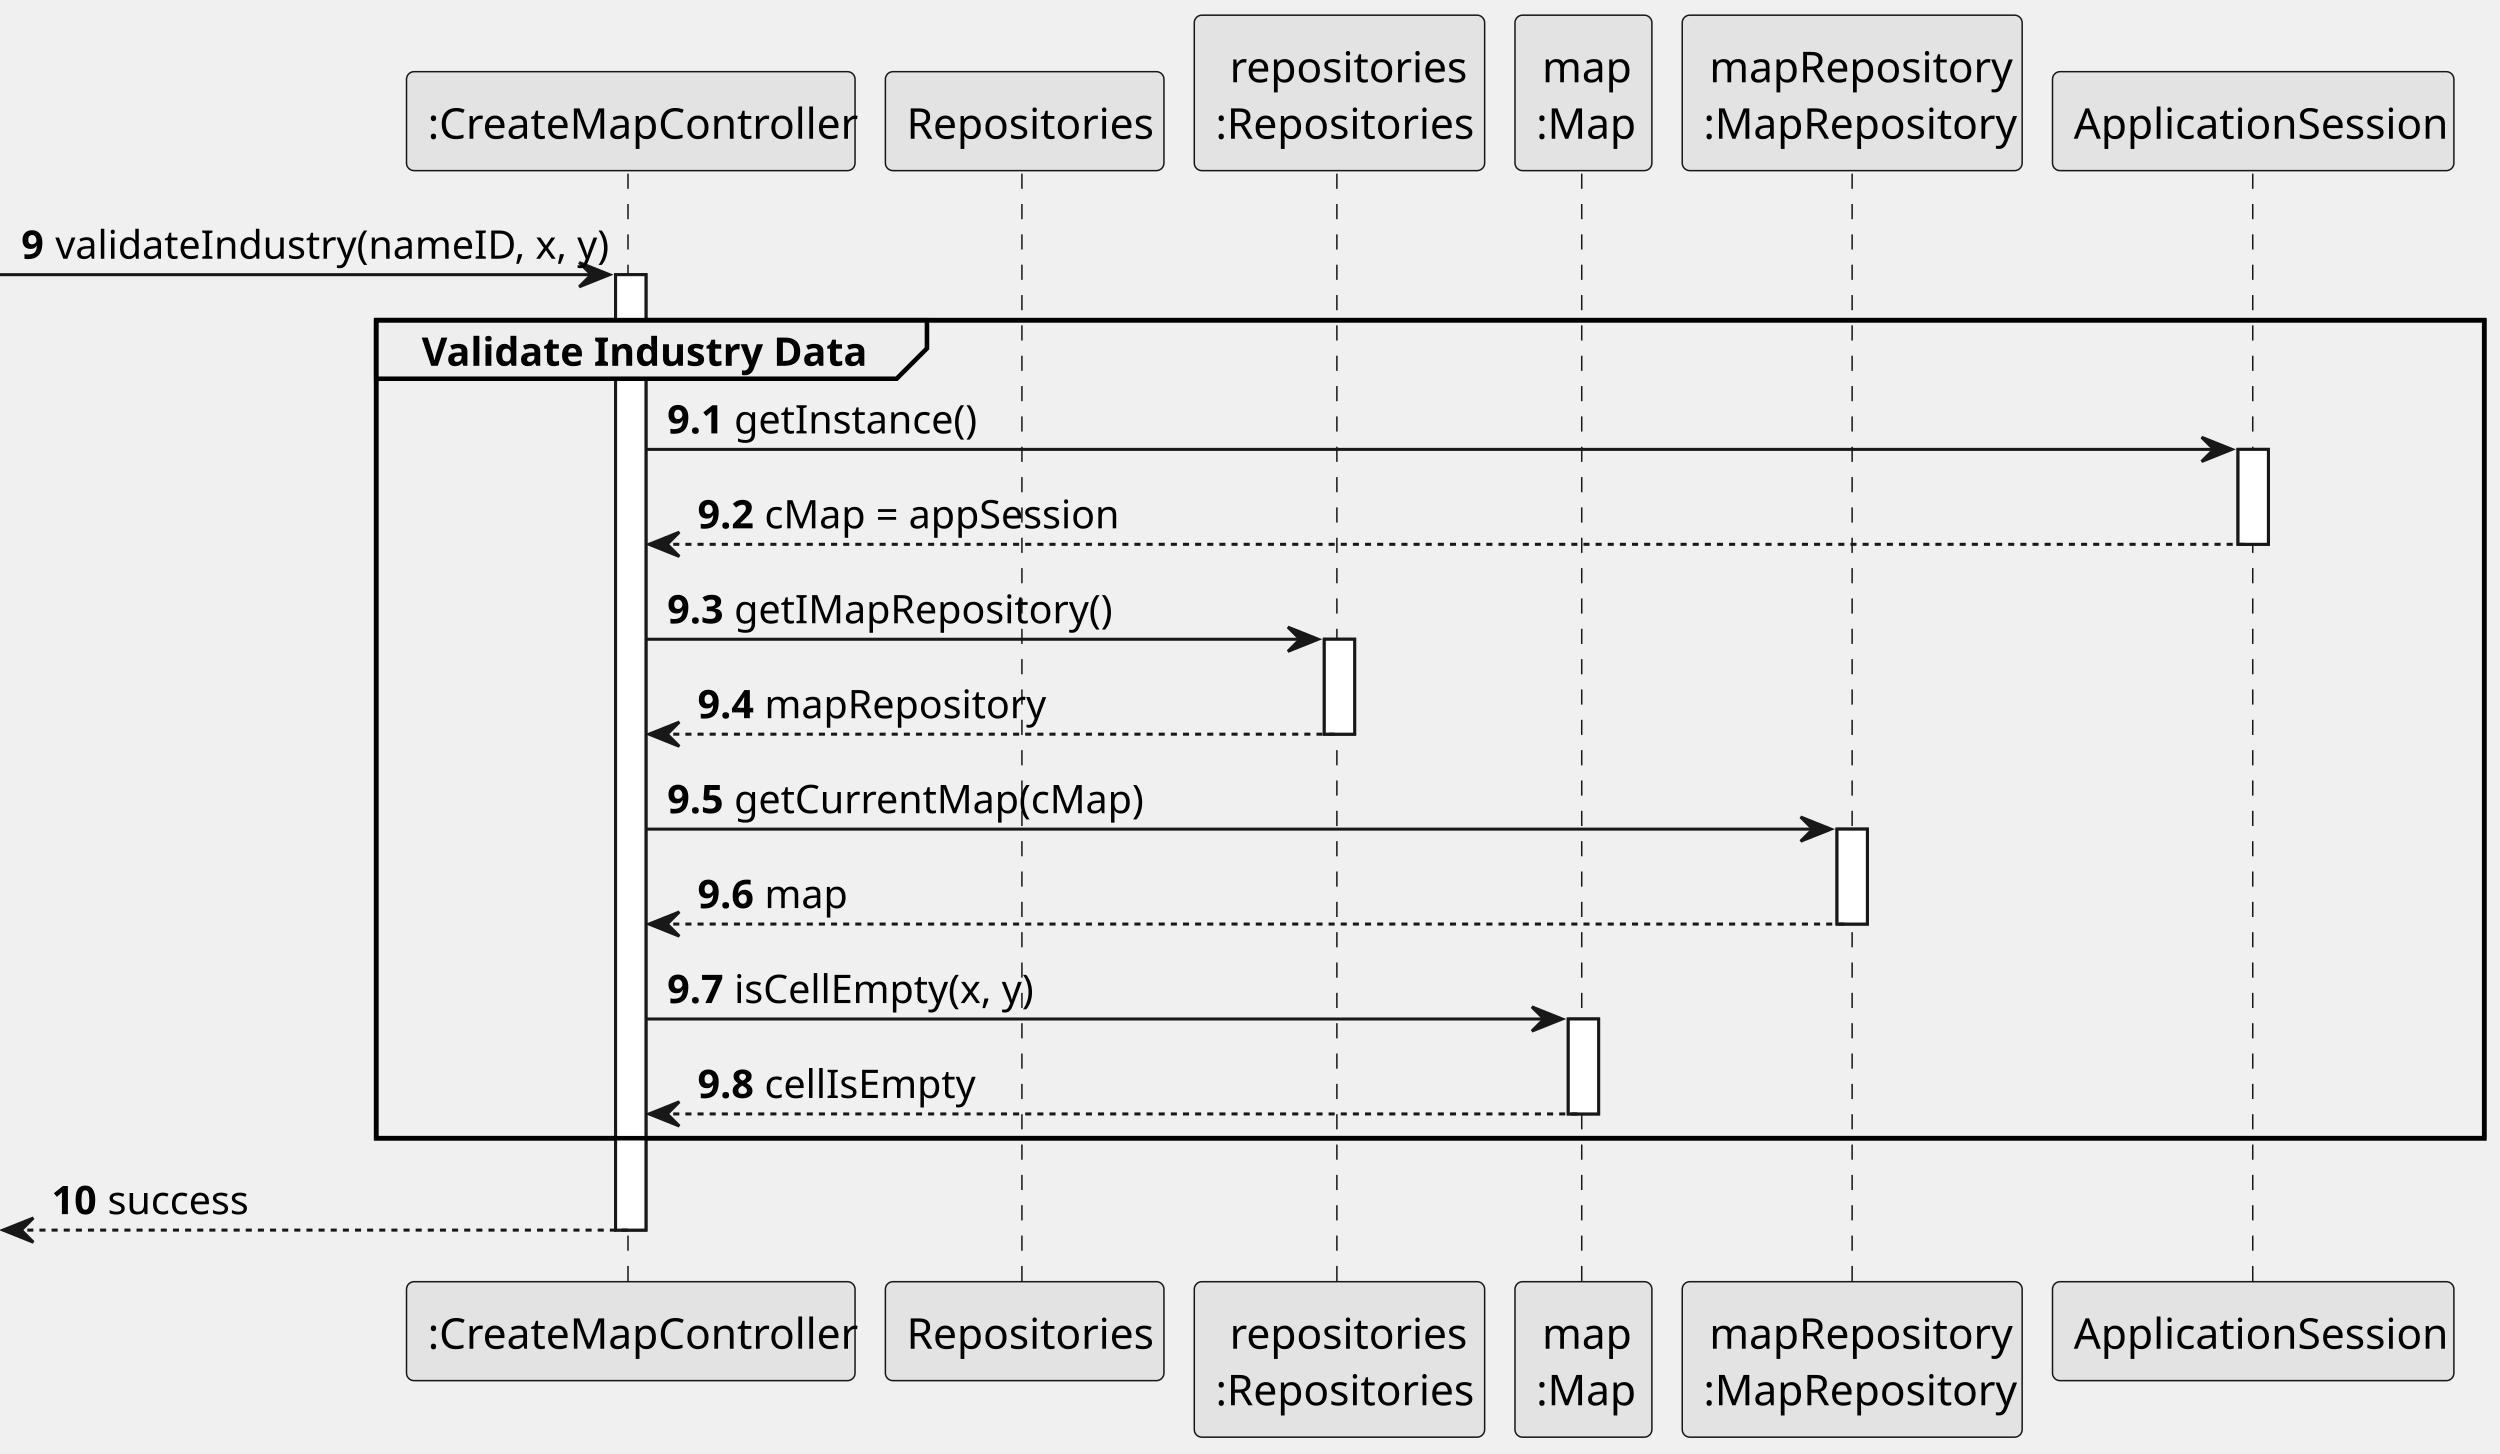
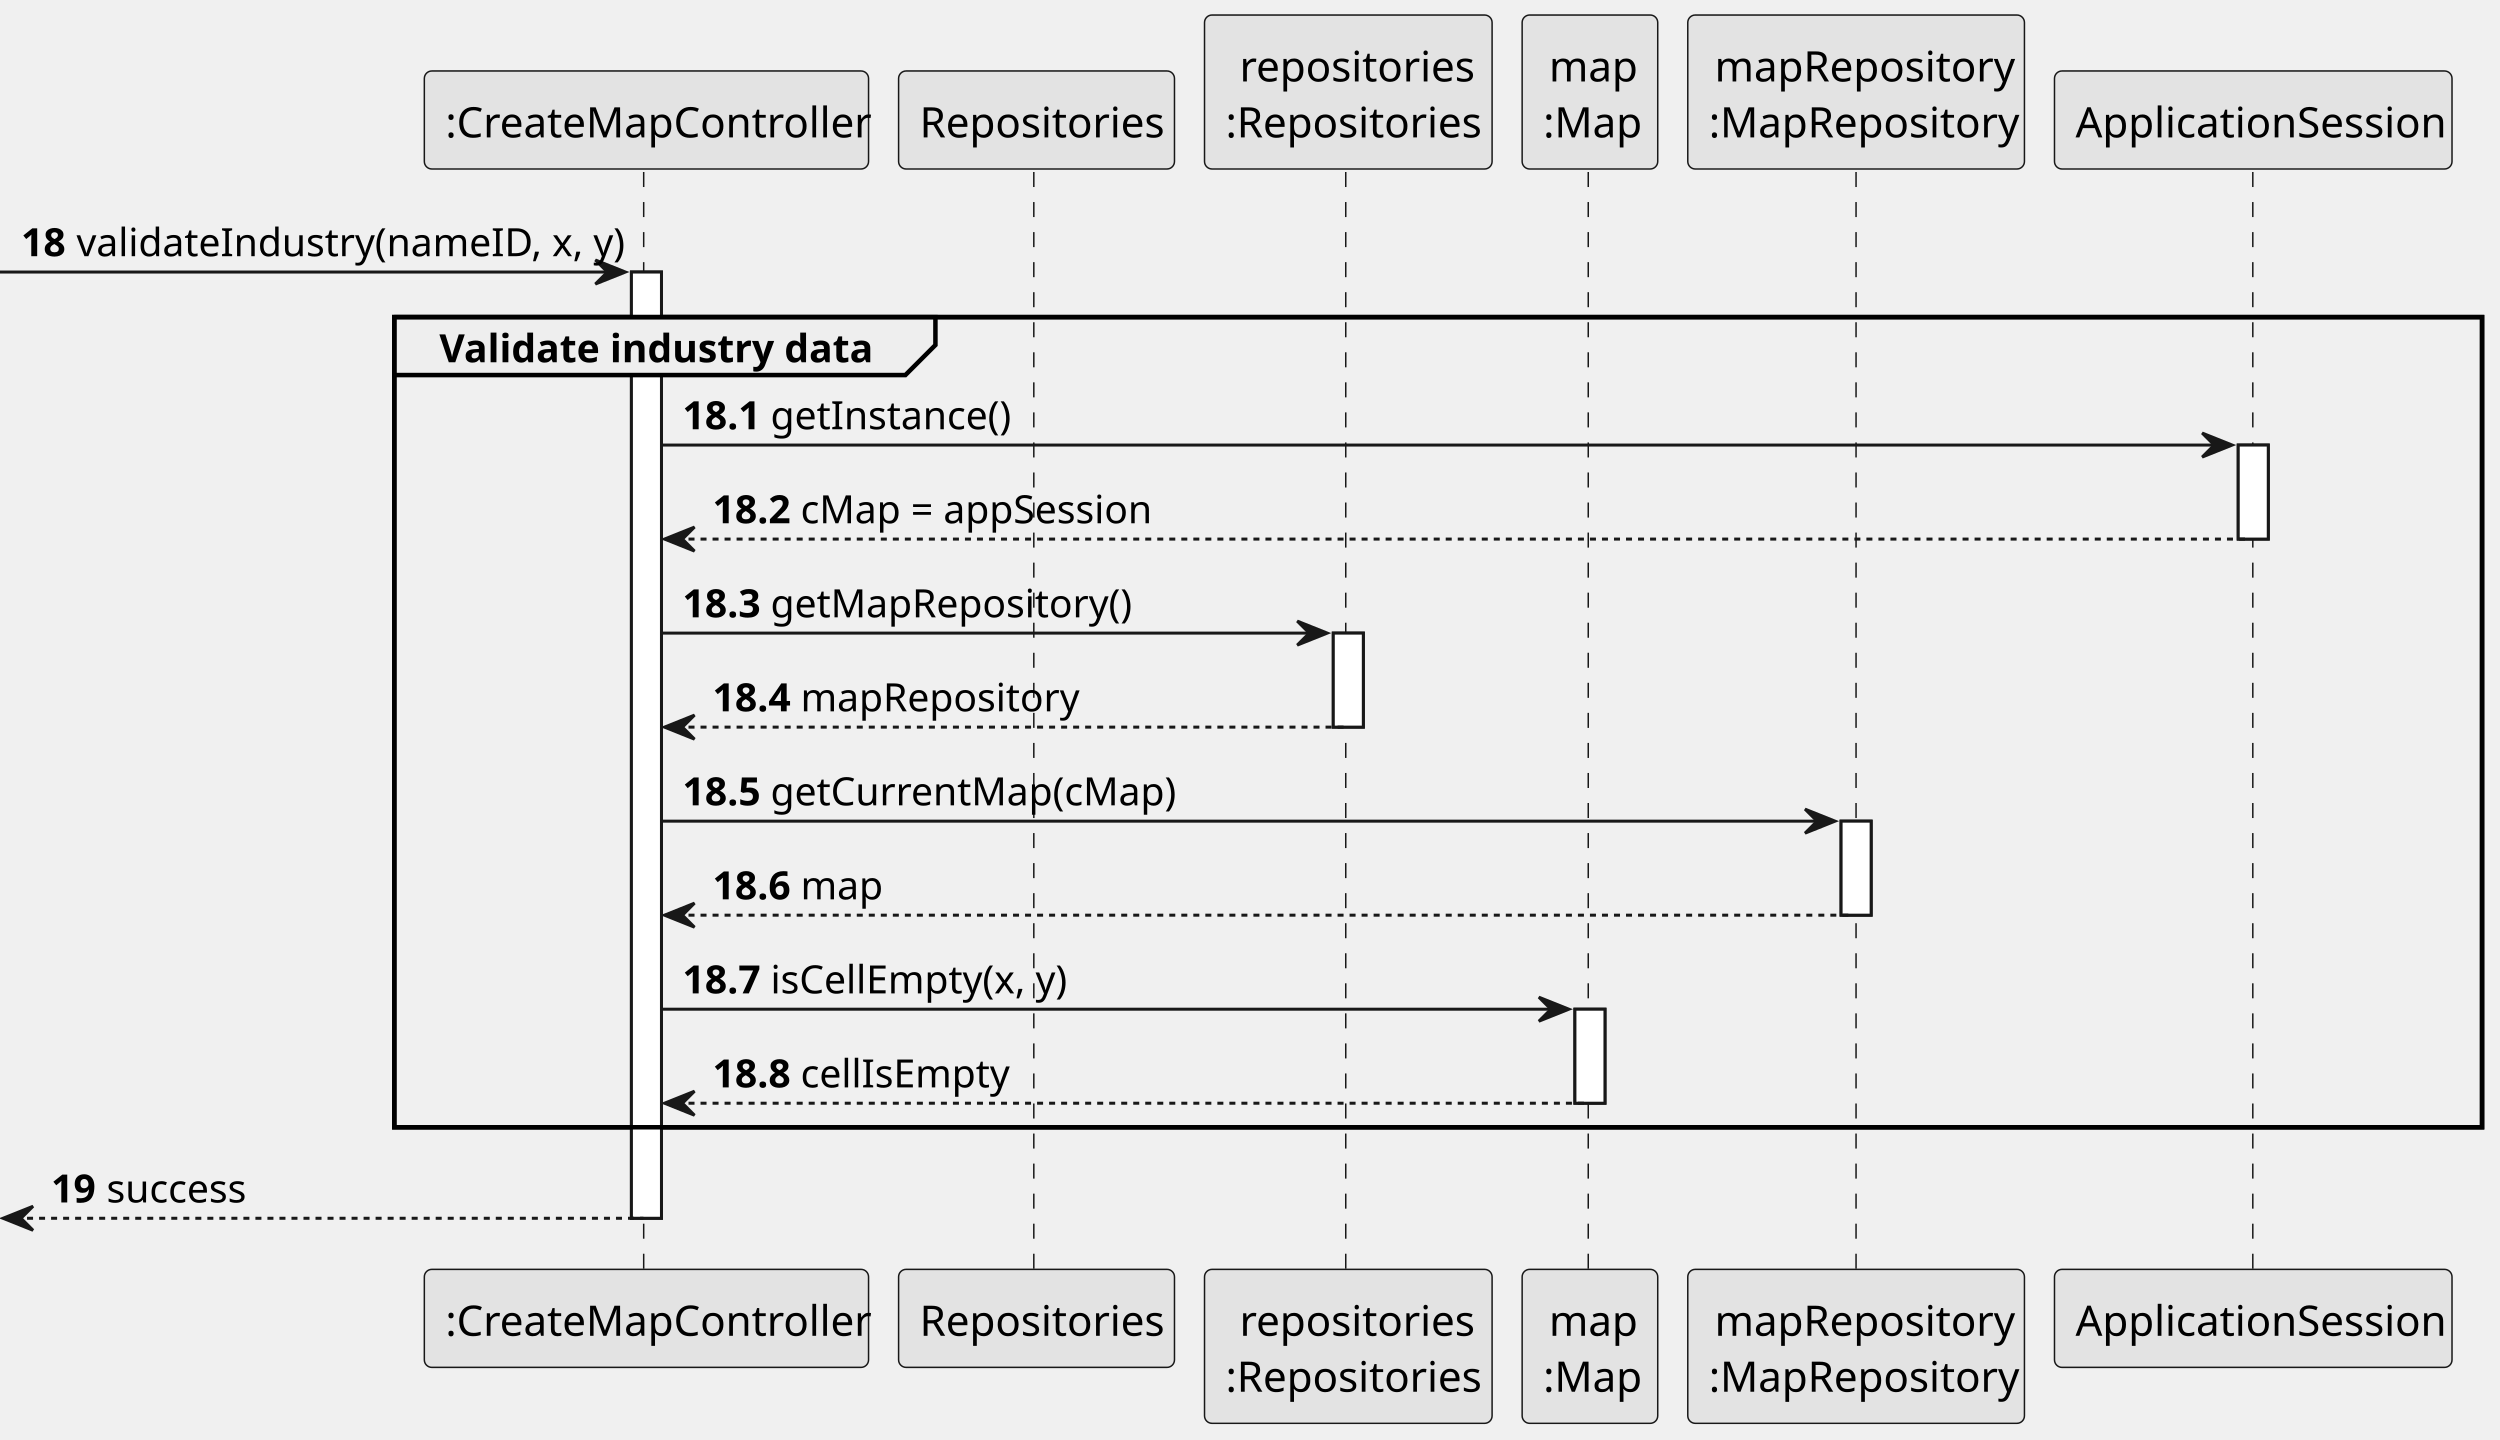
- <svg xmlns="http://www.w3.org/2000/svg" contentStyleType="text/css" height="479px" preserveAspectRatio="none" style="width:824px;height:479px;background:#FFFFFF;" version="1.1" viewBox="0 0 824 479" width="824px" zoomAndPan="magnify">
+ <svg xmlns="http://www.w3.org/2000/svg" contentStyleType="text/css" height="479px" preserveAspectRatio="none" style="width:832px;height:479px;background:#FFFFFF;" version="1.1" viewBox="0 0 832 479" width="832px" zoomAndPan="magnify">
  <defs />
  <g>
-     <rect fill="#FFFFFF" height="314.91" style="stroke:#181818;stroke-width:1.0;" width="10" x="202.905" y="90.533" />
-     <rect fill="#FFFFFF" height="31.291" style="stroke:#181818;stroke-width:1.0;" width="10" x="436.487" y="210.697" />
-     <rect fill="#FFFFFF" height="31.291" style="stroke:#181818;stroke-width:1.0;" width="10" x="516.901" y="335.861" />
-     <rect fill="#FFFFFF" height="31.291" style="stroke:#181818;stroke-width:1.0;" width="10" x="605.483" y="273.279" />
-     <rect fill="#FFFFFF" height="31.291" style="stroke:#181818;stroke-width:1.0;" width="10" x="737.652" y="148.115" />
-     <rect fill="none" height="269.619" style="stroke:#000000;stroke-width:1.5;" width="694.812" x="123.988" y="105.533" />
-     <line style="stroke:#181818;stroke-width:0.5;stroke-dasharray:5.0,5.0;" x1="206.988" x2="206.988" y1="57.242" y2="423.443" />
-     <line style="stroke:#181818;stroke-width:0.5;stroke-dasharray:5.0,5.0;" x1="336.822" x2="336.822" y1="57.242" y2="423.443" />
-     <line style="stroke:#181818;stroke-width:0.5;stroke-dasharray:5.0,5.0;" x1="440.636" x2="440.636" y1="57.242" y2="423.443" />
-     <line style="stroke:#181818;stroke-width:0.5;stroke-dasharray:5.0,5.0;" x1="521.339" x2="521.339" y1="57.242" y2="423.443" />
-     <line style="stroke:#181818;stroke-width:0.5;stroke-dasharray:5.0,5.0;" x1="610.463" x2="610.463" y1="57.242" y2="423.443" />
-     <line style="stroke:#181818;stroke-width:0.5;stroke-dasharray:5.0,5.0;" x1="742.504" x2="742.504" y1="57.242" y2="423.443" />
-     <rect fill="#E3E3E3" height="32.621" rx="2.5" ry="2.5" style="stroke:#181818;stroke-width:0.5;" width="147.834" x="133.988" y="23.621" />
-     <text fill="#000000" font-family="sans-serif" font-size="14" lengthAdjust="spacing" textLength="133.834" x="140.988" y="45.728">:CreateMapController</text>
-     <rect fill="#E3E3E3" height="32.621" rx="2.5" ry="2.5" style="stroke:#181818;stroke-width:0.5;" width="147.834" x="133.988" y="422.443" />
-     <text fill="#000000" font-family="sans-serif" font-size="14" lengthAdjust="spacing" textLength="133.834" x="140.988" y="444.551">:CreateMapController</text>
-     <rect fill="#E3E3E3" height="32.621" rx="2.5" ry="2.5" style="stroke:#181818;stroke-width:0.5;" width="91.814" x="291.822" y="23.621" />
-     <text fill="#000000" font-family="sans-serif" font-size="14" lengthAdjust="spacing" textLength="77.814" x="298.822" y="45.728">Repositories</text>
-     <rect fill="#E3E3E3" height="32.621" rx="2.5" ry="2.5" style="stroke:#181818;stroke-width:0.5;" width="91.814" x="291.822" y="422.443" />
-     <text fill="#000000" font-family="sans-serif" font-size="14" lengthAdjust="spacing" textLength="77.814" x="298.822" y="444.551">Repositories</text>
-     <rect fill="#E3E3E3" height="51.242" rx="2.5" ry="2.5" style="stroke:#181818;stroke-width:0.5;" width="95.703" x="393.636" y="5" />
-     <text fill="#000000" font-family="sans-serif" font-size="14" lengthAdjust="spacing" textLength="72.365" x="405.305" y="27.107">repositories</text>
-     <text fill="#000000" font-family="sans-serif" font-size="14" lengthAdjust="spacing" textLength="81.703" x="400.636" y="45.728">:Repositories</text>
-     <rect fill="#E3E3E3" height="51.242" rx="2.5" ry="2.5" style="stroke:#181818;stroke-width:0.5;" width="95.703" x="393.636" y="422.443" />
-     <text fill="#000000" font-family="sans-serif" font-size="14" lengthAdjust="spacing" textLength="72.365" x="405.305" y="444.551">repositories</text>
-     <text fill="#000000" font-family="sans-serif" font-size="14" lengthAdjust="spacing" textLength="81.703" x="400.636" y="463.172">:Repositories</text>
-     <rect fill="#E3E3E3" height="51.242" rx="2.5" ry="2.5" style="stroke:#181818;stroke-width:0.5;" width="45.124" x="499.339" y="5" />
-     <text fill="#000000" font-family="sans-serif" font-size="14" lengthAdjust="spacing" textLength="27.234" x="508.284" y="27.107">map</text>
-     <text fill="#000000" font-family="sans-serif" font-size="14" lengthAdjust="spacing" textLength="31.124" x="506.339" y="45.728">:Map</text>
-     <rect fill="#E3E3E3" height="51.242" rx="2.5" ry="2.5" style="stroke:#181818;stroke-width:0.5;" width="45.124" x="499.339" y="422.443" />
-     <text fill="#000000" font-family="sans-serif" font-size="14" lengthAdjust="spacing" textLength="27.234" x="508.284" y="444.551">map</text>
-     <text fill="#000000" font-family="sans-serif" font-size="14" lengthAdjust="spacing" textLength="31.124" x="506.339" y="463.172">:Map</text>
-     <rect fill="#E3E3E3" height="51.242" rx="2.5" ry="2.5" style="stroke:#181818;stroke-width:0.5;" width="112.041" x="554.463" y="5" />
-     <text fill="#000000" font-family="sans-serif" font-size="14" lengthAdjust="spacing" textLength="94.151" x="563.408" y="27.107">mapRepository</text>
-     <text fill="#000000" font-family="sans-serif" font-size="14" lengthAdjust="spacing" textLength="98.041" x="561.463" y="45.728">:MapRepository</text>
-     <rect fill="#E3E3E3" height="51.242" rx="2.5" ry="2.5" style="stroke:#181818;stroke-width:0.5;" width="112.041" x="554.463" y="422.443" />
-     <text fill="#000000" font-family="sans-serif" font-size="14" lengthAdjust="spacing" textLength="94.151" x="563.408" y="444.551">mapRepository</text>
-     <text fill="#000000" font-family="sans-serif" font-size="14" lengthAdjust="spacing" textLength="98.041" x="561.463" y="463.172">:MapRepository</text>
-     <rect fill="#E3E3E3" height="32.621" rx="2.5" ry="2.5" style="stroke:#181818;stroke-width:0.5;" width="132.296" x="676.504" y="23.621" />
-     <text fill="#000000" font-family="sans-serif" font-size="14" lengthAdjust="spacing" textLength="118.296" x="683.504" y="45.728">ApplicationSession</text>
-     <rect fill="#E3E3E3" height="32.621" rx="2.5" ry="2.5" style="stroke:#181818;stroke-width:0.5;" width="132.296" x="676.504" y="422.443" />
-     <text fill="#000000" font-family="sans-serif" font-size="14" lengthAdjust="spacing" textLength="118.296" x="683.504" y="444.551">ApplicationSession</text>
-     <rect fill="#FFFFFF" height="314.91" style="stroke:#181818;stroke-width:1.0;" width="10" x="202.905" y="90.533" />
-     <rect fill="#FFFFFF" height="31.291" style="stroke:#181818;stroke-width:1.0;" width="10" x="436.487" y="210.697" />
-     <rect fill="#FFFFFF" height="31.291" style="stroke:#181818;stroke-width:1.0;" width="10" x="516.901" y="335.861" />
-     <rect fill="#FFFFFF" height="31.291" style="stroke:#181818;stroke-width:1.0;" width="10" x="605.483" y="273.279" />
-     <rect fill="#FFFFFF" height="31.291" style="stroke:#181818;stroke-width:1.0;" width="10" x="737.652" y="148.115" />
-     <polygon fill="#181818" points="190.905,86.533,200.905,90.533,190.905,94.533,194.905,90.533" style="stroke:#181818;stroke-width:1.0;" />
-     <line style="stroke:#181818;stroke-width:1.0;" x1="0" x2="196.905" y1="90.533" y2="90.533" />
-     <text fill="#000000" font-family="sans-serif" font-size="13" font-weight="bold" lengthAdjust="spacing" textLength="7.23" x="7" y="85.27">9</text>
-     <text fill="#000000" font-family="sans-serif" font-size="13" lengthAdjust="spacing" textLength="172.675" x="18.23" y="85.27">validateIndustry(nameID, x, y)</text>
-     <path d="M123.988,105.533 L305.526,105.533 L305.526,114.824 L295.526,124.824 L123.988,124.824 L123.988,105.533 " fill="#EEEEEE" style="stroke:#000000;stroke-width:1.5;" />
-     <rect fill="none" height="269.619" style="stroke:#000000;stroke-width:1.5;" width="694.812" x="123.988" y="105.533" />
-     <text fill="#000000" font-family="sans-serif" font-size="13" font-weight="bold" lengthAdjust="spacing" textLength="136.538" x="138.988" y="120.561">Validate Industry Data</text>
-     <polygon fill="#181818" points="725.652,144.115,735.652,148.115,725.652,152.115,729.652,148.115" style="stroke:#181818;stroke-width:1.0;" />
-     <line style="stroke:#181818;stroke-width:1.0;" x1="212.905" x2="731.652" y1="148.115" y2="148.115" />
-     <text fill="#000000" font-family="sans-serif" font-size="13" font-weight="bold" lengthAdjust="spacing" textLength="18.072" x="219.905" y="142.852">9.1</text>
-     <text fill="#000000" font-family="sans-serif" font-size="13" lengthAdjust="spacing" textLength="75.874" x="241.977" y="142.852">getInstance()</text>
-     <polygon fill="#181818" points="223.905,175.406,213.905,179.406,223.905,183.406,219.905,179.406" style="stroke:#181818;stroke-width:1.0;" />
-     <line style="stroke:#181818;stroke-width:1.0;stroke-dasharray:2.0,2.0;" x1="217.905" x2="741.652" y1="179.406" y2="179.406" />
-     <text fill="#000000" font-family="sans-serif" font-size="13" font-weight="bold" lengthAdjust="spacing" textLength="18.072" x="229.905" y="174.144">9.2</text>
-     <text fill="#000000" font-family="sans-serif" font-size="13" lengthAdjust="spacing" textLength="114.543" x="251.977" y="174.144">cMap = appSession</text>
-     <polygon fill="#181818" points="424.487,206.697,434.487,210.697,424.487,214.697,428.487,210.697" style="stroke:#181818;stroke-width:1.0;" />
-     <line style="stroke:#181818;stroke-width:1.0;" x1="212.905" x2="430.487" y1="210.697" y2="210.697" />
-     <text fill="#000000" font-family="sans-serif" font-size="13" font-weight="bold" lengthAdjust="spacing" textLength="18.072" x="219.905" y="205.435">9.3</text>
-     <text fill="#000000" font-family="sans-serif" font-size="13" lengthAdjust="spacing" textLength="117.768" x="241.977" y="205.435">getIMapRepository()</text>
-     <polygon fill="#181818" points="223.905,237.988,213.905,241.988,223.905,245.988,219.905,241.988" style="stroke:#181818;stroke-width:1.0;" />
-     <line style="stroke:#181818;stroke-width:1.0;stroke-dasharray:2.0,2.0;" x1="217.905" x2="440.487" y1="241.988" y2="241.988" />
-     <text fill="#000000" font-family="sans-serif" font-size="13" font-weight="bold" lengthAdjust="spacing" textLength="18.072" x="229.905" y="236.726">9.4</text>
-     <text fill="#000000" font-family="sans-serif" font-size="13" lengthAdjust="spacing" textLength="87.426" x="251.977" y="236.726">mapRepository</text>
-     <polygon fill="#181818" points="593.483,269.279,603.483,273.279,593.483,277.279,597.483,273.279" style="stroke:#181818;stroke-width:1.0;" />
-     <line style="stroke:#181818;stroke-width:1.0;" x1="212.905" x2="599.483" y1="273.279" y2="273.279" />
-     <text fill="#000000" font-family="sans-serif" font-size="13" font-weight="bold" lengthAdjust="spacing" textLength="18.072" x="219.905" y="268.017">9.5</text>
-     <text fill="#000000" font-family="sans-serif" font-size="13" lengthAdjust="spacing" textLength="127.156" x="241.977" y="268.017">getCurrentMap(cMap)</text>
-     <polygon fill="#181818" points="223.905,300.57,213.905,304.57,223.905,308.57,219.905,304.57" style="stroke:#181818;stroke-width:1.0;" />
-     <line style="stroke:#181818;stroke-width:1.0;stroke-dasharray:2.0,2.0;" x1="217.905" x2="609.483" y1="304.57" y2="304.57" />
-     <text fill="#000000" font-family="sans-serif" font-size="13" font-weight="bold" lengthAdjust="spacing" textLength="18.072" x="229.905" y="299.308">9.6</text>
-     <text fill="#000000" font-family="sans-serif" font-size="13" lengthAdjust="spacing" textLength="25.289" x="251.977" y="299.308">map</text>
-     <polygon fill="#181818" points="504.901,331.861,514.901,335.861,504.901,339.861,508.901,335.861" style="stroke:#181818;stroke-width:1.0;" />
-     <line style="stroke:#181818;stroke-width:1.0;" x1="212.905" x2="510.901" y1="335.861" y2="335.861" />
-     <text fill="#000000" font-family="sans-serif" font-size="13" font-weight="bold" lengthAdjust="spacing" textLength="18.072" x="219.905" y="330.599">9.7</text>
-     <text fill="#000000" font-family="sans-serif" font-size="13" lengthAdjust="spacing" textLength="97.506" x="241.977" y="330.599">isCellEmpty(x, y)</text>
-     <polygon fill="#181818" points="223.905,363.152,213.905,367.152,223.905,371.152,219.905,367.152" style="stroke:#181818;stroke-width:1.0;" />
-     <line style="stroke:#181818;stroke-width:1.0;stroke-dasharray:2.0,2.0;" x1="217.905" x2="520.901" y1="367.152" y2="367.152" />
-     <text fill="#000000" font-family="sans-serif" font-size="13" font-weight="bold" lengthAdjust="spacing" textLength="18.072" x="229.905" y="361.89">9.8</text>
-     <text fill="#000000" font-family="sans-serif" font-size="13" lengthAdjust="spacing" textLength="66.46" x="251.977" y="361.89">cellIsEmpty</text>
+     <rect fill="#FFFFFF" height="314.91" style="stroke:#181818;stroke-width:1.0;" width="10" x="210.135" y="90.533" />
+     <rect fill="#FFFFFF" height="31.291" style="stroke:#181818;stroke-width:1.0;" width="10" x="443.717" y="210.697" />
+     <rect fill="#FFFFFF" height="31.291" style="stroke:#181818;stroke-width:1.0;" width="10" x="524.131" y="335.861" />
+     <rect fill="#FFFFFF" height="31.291" style="stroke:#181818;stroke-width:1.0;" width="10" x="612.713" y="273.279" />
+     <rect fill="#FFFFFF" height="31.291" style="stroke:#181818;stroke-width:1.0;" width="10" x="744.882" y="148.115" />
+     <rect fill="none" height="269.619" style="stroke:#000000;stroke-width:1.5;" width="694.812" x="131.218" y="105.533" />
+     <line style="stroke:#181818;stroke-width:0.5;stroke-dasharray:5.0,5.0;" x1="214.218" x2="214.218" y1="57.242" y2="423.443" />
+     <line style="stroke:#181818;stroke-width:0.5;stroke-dasharray:5.0,5.0;" x1="344.052" x2="344.052" y1="57.242" y2="423.443" />
+     <line style="stroke:#181818;stroke-width:0.5;stroke-dasharray:5.0,5.0;" x1="447.866" x2="447.866" y1="57.242" y2="423.443" />
+     <line style="stroke:#181818;stroke-width:0.5;stroke-dasharray:5.0,5.0;" x1="528.569" x2="528.569" y1="57.242" y2="423.443" />
+     <line style="stroke:#181818;stroke-width:0.5;stroke-dasharray:5.0,5.0;" x1="617.693" x2="617.693" y1="57.242" y2="423.443" />
+     <line style="stroke:#181818;stroke-width:0.5;stroke-dasharray:5.0,5.0;" x1="749.734" x2="749.734" y1="57.242" y2="423.443" />
+     <rect fill="#E3E3E3" height="32.621" rx="2.5" ry="2.5" style="stroke:#181818;stroke-width:0.5;" width="147.834" x="141.218" y="23.621" />
+     <text fill="#000000" font-family="sans-serif" font-size="14" lengthAdjust="spacing" textLength="133.834" x="148.218" y="45.728">:CreateMapController</text>
+     <rect fill="#E3E3E3" height="32.621" rx="2.5" ry="2.5" style="stroke:#181818;stroke-width:0.5;" width="147.834" x="141.218" y="422.443" />
+     <text fill="#000000" font-family="sans-serif" font-size="14" lengthAdjust="spacing" textLength="133.834" x="148.218" y="444.551">:CreateMapController</text>
+     <rect fill="#E3E3E3" height="32.621" rx="2.5" ry="2.5" style="stroke:#181818;stroke-width:0.5;" width="91.814" x="299.052" y="23.621" />
+     <text fill="#000000" font-family="sans-serif" font-size="14" lengthAdjust="spacing" textLength="77.814" x="306.052" y="45.728">Repositories</text>
+     <rect fill="#E3E3E3" height="32.621" rx="2.5" ry="2.5" style="stroke:#181818;stroke-width:0.5;" width="91.814" x="299.052" y="422.443" />
+     <text fill="#000000" font-family="sans-serif" font-size="14" lengthAdjust="spacing" textLength="77.814" x="306.052" y="444.551">Repositories</text>
+     <rect fill="#E3E3E3" height="51.242" rx="2.5" ry="2.5" style="stroke:#181818;stroke-width:0.5;" width="95.703" x="400.866" y="5" />
+     <text fill="#000000" font-family="sans-serif" font-size="14" lengthAdjust="spacing" textLength="72.365" x="412.535" y="27.107">repositories</text>
+     <text fill="#000000" font-family="sans-serif" font-size="14" lengthAdjust="spacing" textLength="81.703" x="407.866" y="45.728">:Repositories</text>
+     <rect fill="#E3E3E3" height="51.242" rx="2.5" ry="2.5" style="stroke:#181818;stroke-width:0.5;" width="95.703" x="400.866" y="422.443" />
+     <text fill="#000000" font-family="sans-serif" font-size="14" lengthAdjust="spacing" textLength="72.365" x="412.535" y="444.551">repositories</text>
+     <text fill="#000000" font-family="sans-serif" font-size="14" lengthAdjust="spacing" textLength="81.703" x="407.866" y="463.172">:Repositories</text>
+     <rect fill="#E3E3E3" height="51.242" rx="2.5" ry="2.5" style="stroke:#181818;stroke-width:0.5;" width="45.124" x="506.569" y="5" />
+     <text fill="#000000" font-family="sans-serif" font-size="14" lengthAdjust="spacing" textLength="27.234" x="515.514" y="27.107">map</text>
+     <text fill="#000000" font-family="sans-serif" font-size="14" lengthAdjust="spacing" textLength="31.124" x="513.569" y="45.728">:Map</text>
+     <rect fill="#E3E3E3" height="51.242" rx="2.5" ry="2.5" style="stroke:#181818;stroke-width:0.5;" width="45.124" x="506.569" y="422.443" />
+     <text fill="#000000" font-family="sans-serif" font-size="14" lengthAdjust="spacing" textLength="27.234" x="515.514" y="444.551">map</text>
+     <text fill="#000000" font-family="sans-serif" font-size="14" lengthAdjust="spacing" textLength="31.124" x="513.569" y="463.172">:Map</text>
+     <rect fill="#E3E3E3" height="51.242" rx="2.5" ry="2.5" style="stroke:#181818;stroke-width:0.5;" width="112.041" x="561.693" y="5" />
+     <text fill="#000000" font-family="sans-serif" font-size="14" lengthAdjust="spacing" textLength="94.151" x="570.638" y="27.107">mapRepository</text>
+     <text fill="#000000" font-family="sans-serif" font-size="14" lengthAdjust="spacing" textLength="98.041" x="568.693" y="45.728">:MapRepository</text>
+     <rect fill="#E3E3E3" height="51.242" rx="2.5" ry="2.5" style="stroke:#181818;stroke-width:0.5;" width="112.041" x="561.693" y="422.443" />
+     <text fill="#000000" font-family="sans-serif" font-size="14" lengthAdjust="spacing" textLength="94.151" x="570.638" y="444.551">mapRepository</text>
+     <text fill="#000000" font-family="sans-serif" font-size="14" lengthAdjust="spacing" textLength="98.041" x="568.693" y="463.172">:MapRepository</text>
+     <rect fill="#E3E3E3" height="32.621" rx="2.5" ry="2.5" style="stroke:#181818;stroke-width:0.5;" width="132.296" x="683.734" y="23.621" />
+     <text fill="#000000" font-family="sans-serif" font-size="14" lengthAdjust="spacing" textLength="118.296" x="690.734" y="45.728">ApplicationSession</text>
+     <rect fill="#E3E3E3" height="32.621" rx="2.5" ry="2.5" style="stroke:#181818;stroke-width:0.5;" width="132.296" x="683.734" y="422.443" />
+     <text fill="#000000" font-family="sans-serif" font-size="14" lengthAdjust="spacing" textLength="118.296" x="690.734" y="444.551">ApplicationSession</text>
+     <rect fill="#FFFFFF" height="314.91" style="stroke:#181818;stroke-width:1.0;" width="10" x="210.135" y="90.533" />
+     <rect fill="#FFFFFF" height="31.291" style="stroke:#181818;stroke-width:1.0;" width="10" x="443.717" y="210.697" />
+     <rect fill="#FFFFFF" height="31.291" style="stroke:#181818;stroke-width:1.0;" width="10" x="524.131" y="335.861" />
+     <rect fill="#FFFFFF" height="31.291" style="stroke:#181818;stroke-width:1.0;" width="10" x="612.713" y="273.279" />
+     <rect fill="#FFFFFF" height="31.291" style="stroke:#181818;stroke-width:1.0;" width="10" x="744.882" y="148.115" />
+     <polygon fill="#181818" points="198.135,86.533,208.135,90.533,198.135,94.533,202.135,90.533" style="stroke:#181818;stroke-width:1.0;" />
+     <line style="stroke:#181818;stroke-width:1.0;" x1="0" x2="204.135" y1="90.533" y2="90.533" />
+     <text fill="#000000" font-family="sans-serif" font-size="13" font-weight="bold" lengthAdjust="spacing" textLength="14.46" x="7" y="85.27">18</text>
+     <text fill="#000000" font-family="sans-serif" font-size="13" lengthAdjust="spacing" textLength="172.675" x="25.46" y="85.27">validateIndustry(nameID, x, y)</text>
+     <path d="M131.218,105.533 L311.309,105.533 L311.309,114.824 L301.309,124.824 L131.218,124.824 L131.218,105.533 " fill="#EEEEEE" style="stroke:#000000;stroke-width:1.5;" />
+     <rect fill="none" height="269.619" style="stroke:#000000;stroke-width:1.5;" width="694.812" x="131.218" y="105.533" />
+     <text fill="#000000" font-family="sans-serif" font-size="13" font-weight="bold" lengthAdjust="spacing" textLength="135.091" x="146.218" y="120.561">Validate industry data</text>
+     <polygon fill="#181818" points="732.882,144.115,742.882,148.115,732.882,152.115,736.882,148.115" style="stroke:#181818;stroke-width:1.0;" />
+     <line style="stroke:#181818;stroke-width:1.0;" x1="220.135" x2="738.882" y1="148.115" y2="148.115" />
+     <text fill="#000000" font-family="sans-serif" font-size="13" font-weight="bold" lengthAdjust="spacing" textLength="25.302" x="227.135" y="142.852">18.1</text>
+     <text fill="#000000" font-family="sans-serif" font-size="13" lengthAdjust="spacing" textLength="75.874" x="256.437" y="142.852">getInstance()</text>
+     <polygon fill="#181818" points="231.135,175.406,221.135,179.406,231.135,183.406,227.135,179.406" style="stroke:#181818;stroke-width:1.0;" />
+     <line style="stroke:#181818;stroke-width:1.0;stroke-dasharray:2.0,2.0;" x1="225.135" x2="748.882" y1="179.406" y2="179.406" />
+     <text fill="#000000" font-family="sans-serif" font-size="13" font-weight="bold" lengthAdjust="spacing" textLength="25.302" x="237.135" y="174.144">18.2</text>
+     <text fill="#000000" font-family="sans-serif" font-size="13" lengthAdjust="spacing" textLength="114.543" x="266.437" y="174.144">cMap = appSession</text>
+     <polygon fill="#181818" points="431.717,206.697,441.717,210.697,431.717,214.697,435.717,210.697" style="stroke:#181818;stroke-width:1.0;" />
+     <line style="stroke:#181818;stroke-width:1.0;" x1="220.135" x2="437.717" y1="210.697" y2="210.697" />
+     <text fill="#000000" font-family="sans-serif" font-size="13" font-weight="bold" lengthAdjust="spacing" textLength="25.302" x="227.135" y="205.435">18.3</text>
+     <text fill="#000000" font-family="sans-serif" font-size="13" lengthAdjust="spacing" textLength="114.156" x="256.437" y="205.435">getMapRepository()</text>
+     <polygon fill="#181818" points="231.135,237.988,221.135,241.988,231.135,245.988,227.135,241.988" style="stroke:#181818;stroke-width:1.0;" />
+     <line style="stroke:#181818;stroke-width:1.0;stroke-dasharray:2.0,2.0;" x1="225.135" x2="447.717" y1="241.988" y2="241.988" />
+     <text fill="#000000" font-family="sans-serif" font-size="13" font-weight="bold" lengthAdjust="spacing" textLength="25.302" x="237.135" y="236.726">18.4</text>
+     <text fill="#000000" font-family="sans-serif" font-size="13" lengthAdjust="spacing" textLength="87.426" x="266.437" y="236.726">mapRepository</text>
+     <polygon fill="#181818" points="600.713,269.279,610.713,273.279,600.713,277.279,604.713,273.279" style="stroke:#181818;stroke-width:1.0;" />
+     <line style="stroke:#181818;stroke-width:1.0;" x1="220.135" x2="606.713" y1="273.279" y2="273.279" />
+     <text fill="#000000" font-family="sans-serif" font-size="13" font-weight="bold" lengthAdjust="spacing" textLength="25.302" x="227.135" y="268.017">18.5</text>
+     <text fill="#000000" font-family="sans-serif" font-size="13" lengthAdjust="spacing" textLength="127.156" x="256.437" y="268.017">getCurrentMap(cMap)</text>
+     <polygon fill="#181818" points="231.135,300.57,221.135,304.57,231.135,308.57,227.135,304.57" style="stroke:#181818;stroke-width:1.0;" />
+     <line style="stroke:#181818;stroke-width:1.0;stroke-dasharray:2.0,2.0;" x1="225.135" x2="616.713" y1="304.57" y2="304.57" />
+     <text fill="#000000" font-family="sans-serif" font-size="13" font-weight="bold" lengthAdjust="spacing" textLength="25.302" x="237.135" y="299.308">18.6</text>
+     <text fill="#000000" font-family="sans-serif" font-size="13" lengthAdjust="spacing" textLength="25.289" x="266.437" y="299.308">map</text>
+     <polygon fill="#181818" points="512.131,331.861,522.131,335.861,512.131,339.861,516.131,335.861" style="stroke:#181818;stroke-width:1.0;" />
+     <line style="stroke:#181818;stroke-width:1.0;" x1="220.135" x2="518.131" y1="335.861" y2="335.861" />
+     <text fill="#000000" font-family="sans-serif" font-size="13" font-weight="bold" lengthAdjust="spacing" textLength="25.302" x="227.135" y="330.599">18.7</text>
+     <text fill="#000000" font-family="sans-serif" font-size="13" lengthAdjust="spacing" textLength="97.506" x="256.437" y="330.599">isCellEmpty(x, y)</text>
+     <polygon fill="#181818" points="231.135,363.152,221.135,367.152,231.135,371.152,227.135,367.152" style="stroke:#181818;stroke-width:1.0;" />
+     <line style="stroke:#181818;stroke-width:1.0;stroke-dasharray:2.0,2.0;" x1="225.135" x2="528.131" y1="367.152" y2="367.152" />
+     <text fill="#000000" font-family="sans-serif" font-size="13" font-weight="bold" lengthAdjust="spacing" textLength="25.302" x="237.135" y="361.89">18.8</text>
+     <text fill="#000000" font-family="sans-serif" font-size="13" lengthAdjust="spacing" textLength="66.46" x="266.437" y="361.89">cellIsEmpty</text>
    <polygon fill="#181818" points="11,401.443,1,405.443,11,409.443,7,405.443" style="stroke:#181818;stroke-width:1.0;" />
-     <line style="stroke:#181818;stroke-width:1.0;stroke-dasharray:2.0,2.0;" x1="5" x2="206.905" y1="405.443" y2="405.443" />
-     <text fill="#000000" font-family="sans-serif" font-size="13" font-weight="bold" lengthAdjust="spacing" textLength="14.46" x="17" y="400.181">10</text>
+     <line style="stroke:#181818;stroke-width:1.0;stroke-dasharray:2.0,2.0;" x1="5" x2="214.135" y1="405.443" y2="405.443" />
+     <text fill="#000000" font-family="sans-serif" font-size="13" font-weight="bold" lengthAdjust="spacing" textLength="14.46" x="17" y="400.181">19</text>
    <text fill="#000000" font-family="sans-serif" font-size="13" lengthAdjust="spacing" textLength="46.96" x="35.46" y="400.181">success</text>
  </g>
</svg>
